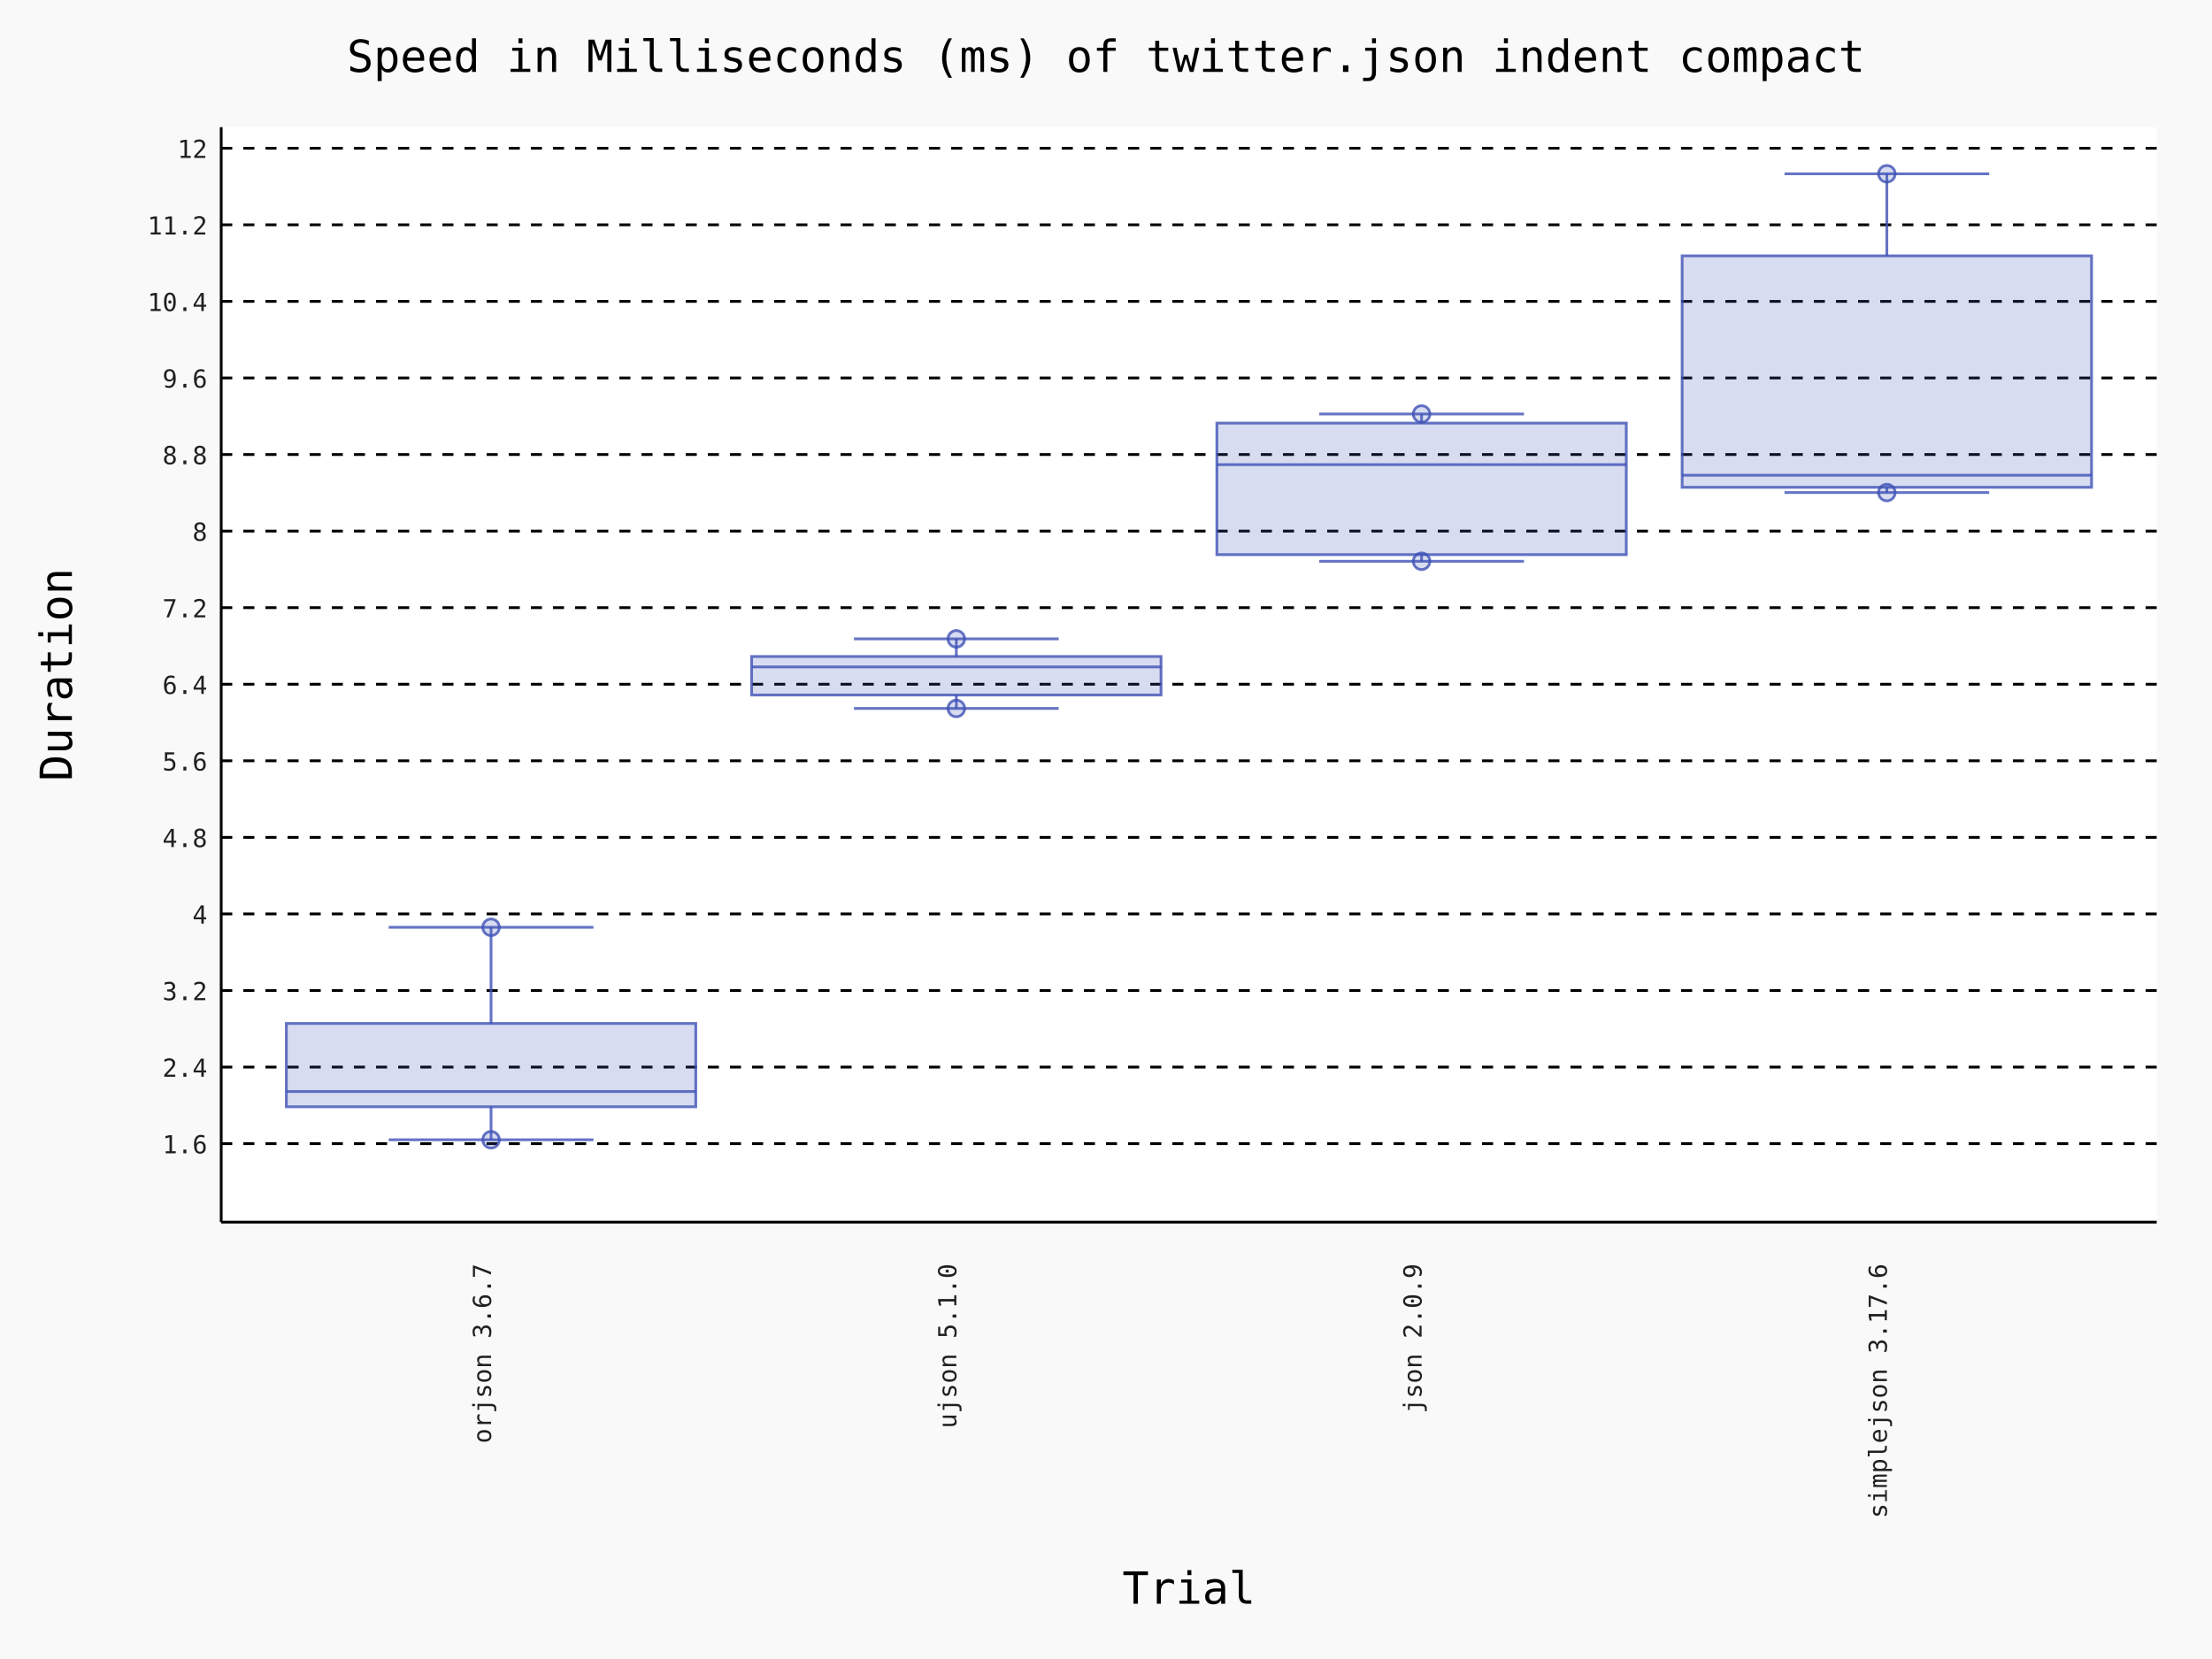
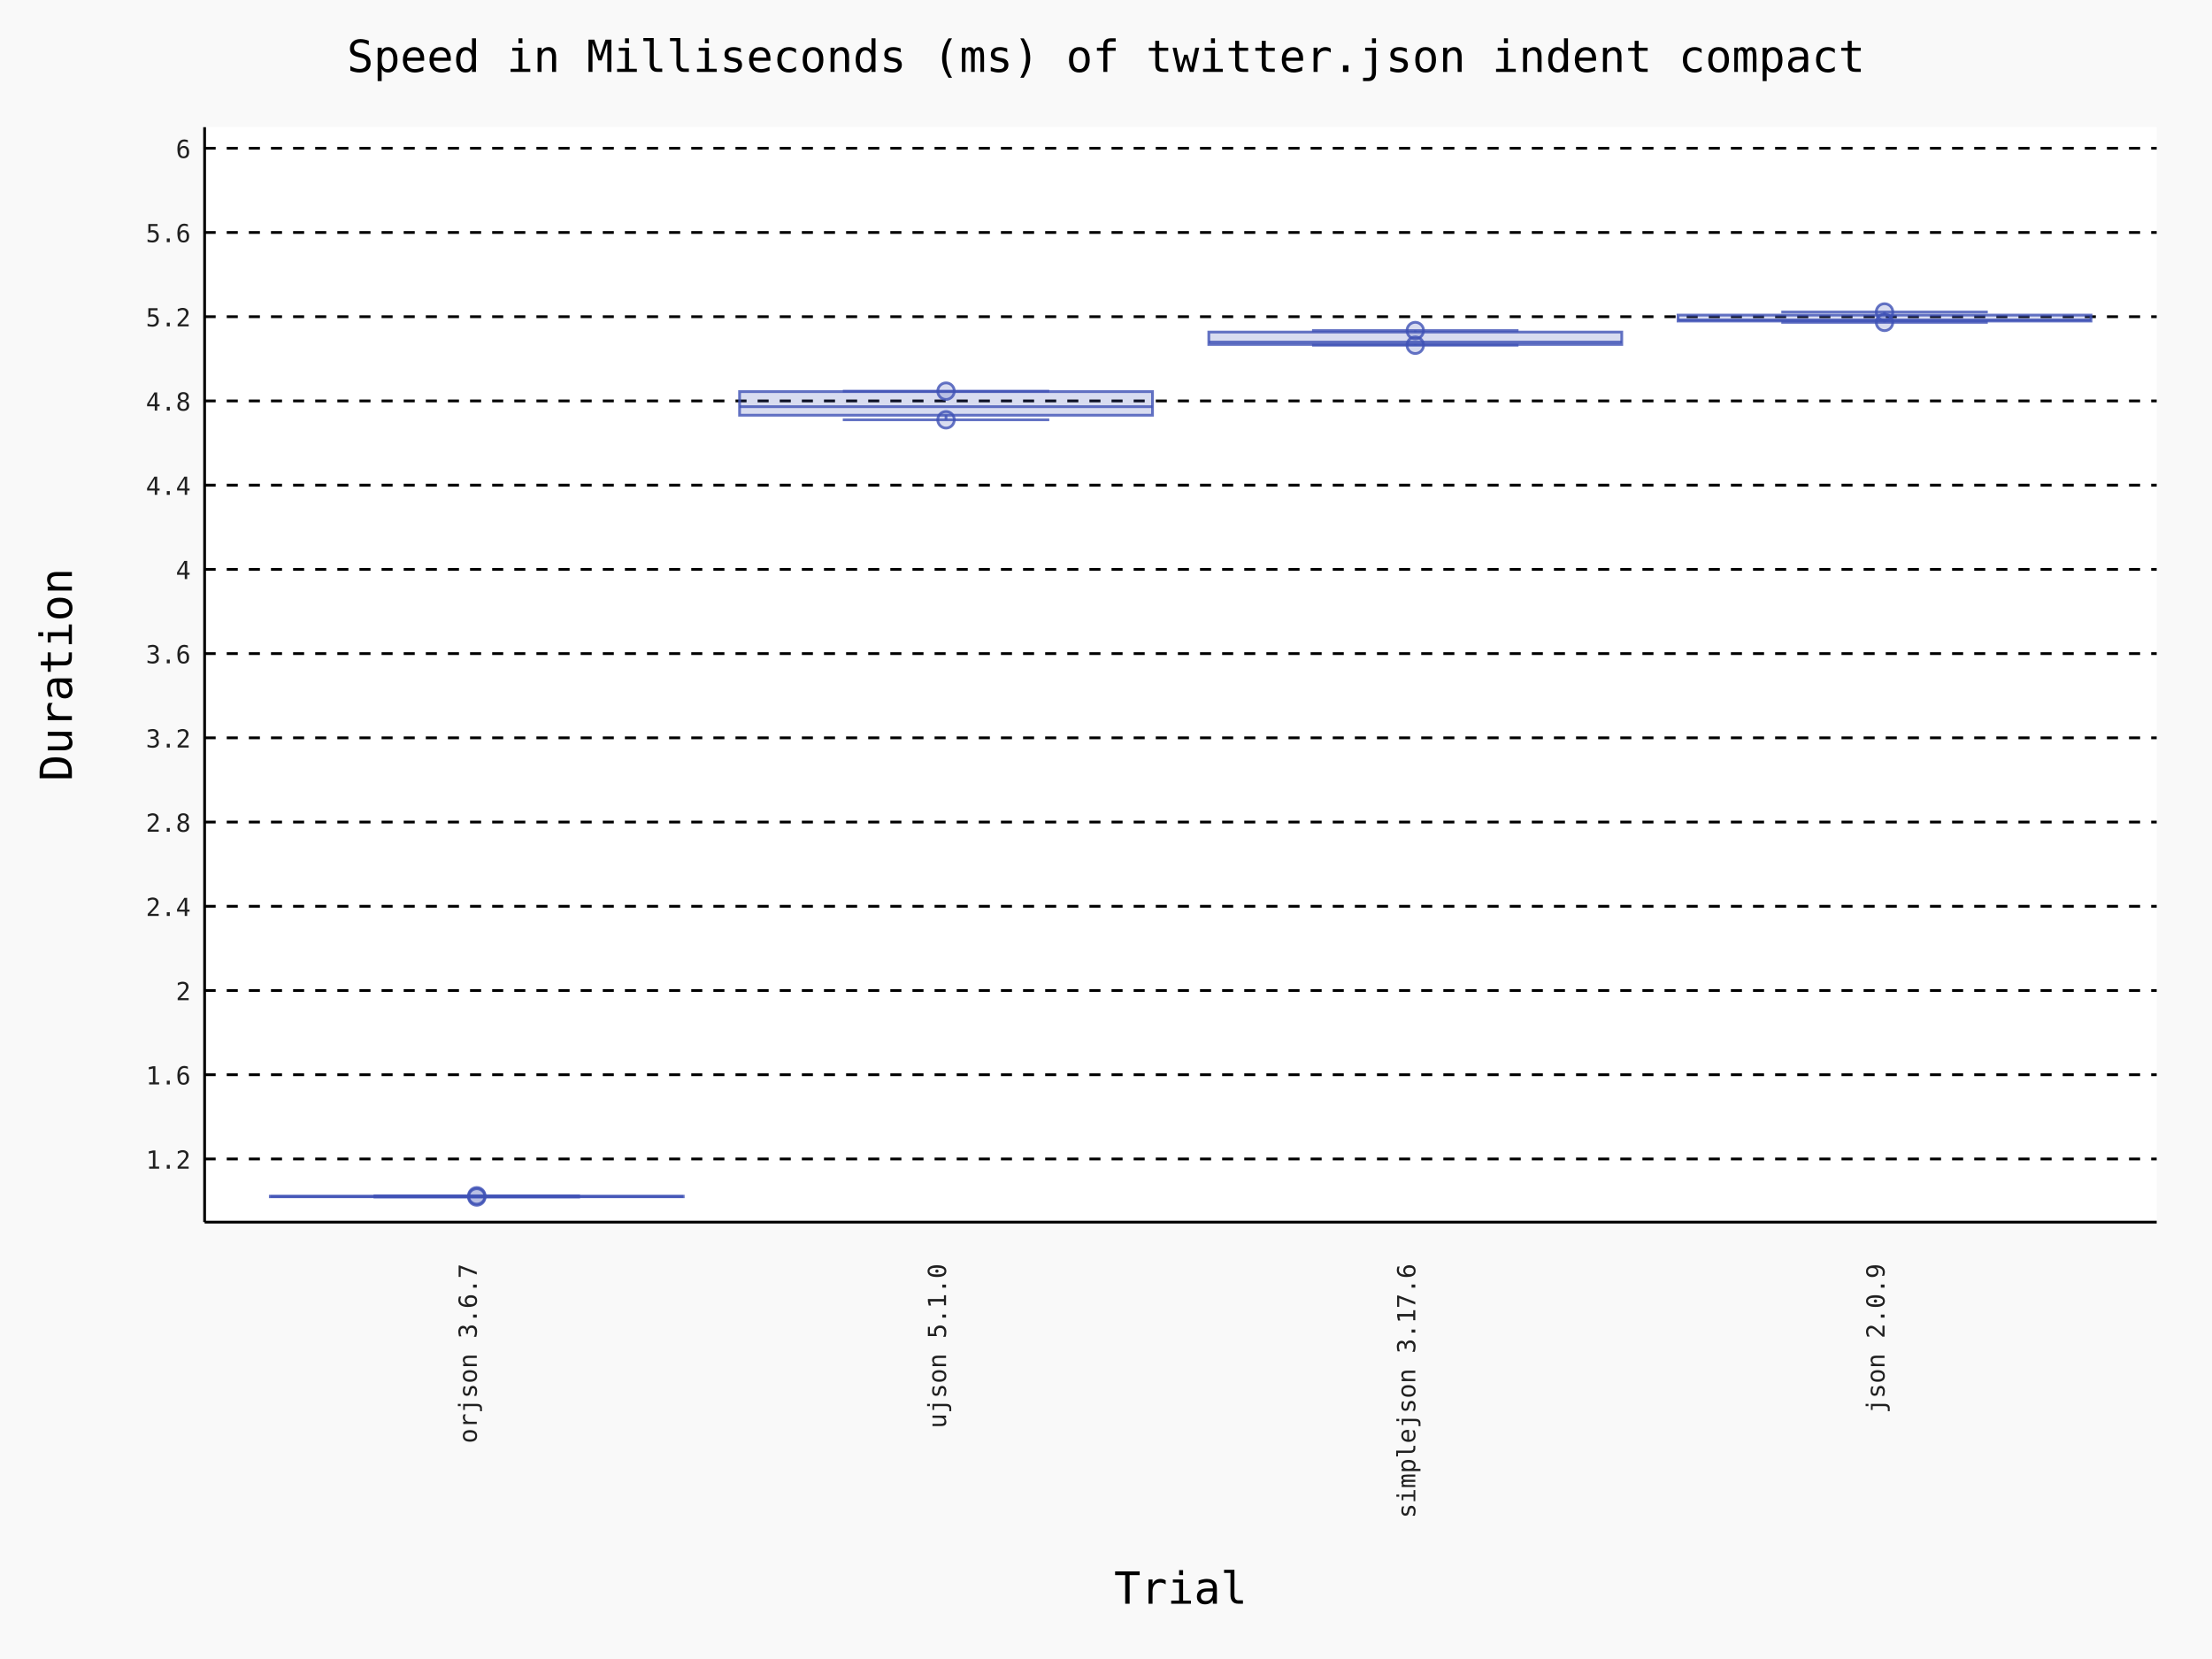
- <svg xmlns="http://www.w3.org/2000/svg" id="chart-dbdc1948-3ccc-4b11-b6f8-00ce50de1c7d" class="pygal-chart" viewBox="0 0 800 600">
+ <svg xmlns="http://www.w3.org/2000/svg" id="chart-8bd24dd1-3107-447c-a00c-c6a6e3fe1ead" class="pygal-chart" viewBox="0 0 800 600">
  <defs>
-     <style type="text/css">#chart-dbdc1948-3ccc-4b11-b6f8-00ce50de1c7d{-webkit-user-select:none;-webkit-font-smoothing:antialiased;font-family:Consolas,"Deja Vu Sans Mono","Bitstream Vera Sans Mono","Courier New",monospace}#chart-dbdc1948-3ccc-4b11-b6f8-00ce50de1c7d .title{font-family:Consolas,"Deja Vu Sans Mono","Bitstream Vera Sans Mono","Courier New",monospace;font-size:16px}#chart-dbdc1948-3ccc-4b11-b6f8-00ce50de1c7d .legends .legend text{font-family:Consolas,"Deja Vu Sans Mono","Bitstream Vera Sans Mono","Courier New",monospace;font-size:14px}#chart-dbdc1948-3ccc-4b11-b6f8-00ce50de1c7d .axis text{font-family:Consolas,"Deja Vu Sans Mono","Bitstream Vera Sans Mono","Courier New",monospace;font-size:10px}#chart-dbdc1948-3ccc-4b11-b6f8-00ce50de1c7d .axis text.major{font-family:Consolas,"Deja Vu Sans Mono","Bitstream Vera Sans Mono","Courier New",monospace;font-size:10px}#chart-dbdc1948-3ccc-4b11-b6f8-00ce50de1c7d .text-overlay text.value{font-family:Consolas,"Deja Vu Sans Mono","Bitstream Vera Sans Mono","Courier New",monospace;font-size:16px}#chart-dbdc1948-3ccc-4b11-b6f8-00ce50de1c7d .text-overlay text.label{font-family:Consolas,"Deja Vu Sans Mono","Bitstream Vera Sans Mono","Courier New",monospace;font-size:10px}#chart-dbdc1948-3ccc-4b11-b6f8-00ce50de1c7d .tooltip{font-family:Consolas,"Deja Vu Sans Mono","Bitstream Vera Sans Mono","Courier New",monospace;font-size:14px}#chart-dbdc1948-3ccc-4b11-b6f8-00ce50de1c7d text.no_data{font-family:Consolas,"Deja Vu Sans Mono","Bitstream Vera Sans Mono","Courier New",monospace;font-size:64px}
- #chart-dbdc1948-3ccc-4b11-b6f8-00ce50de1c7d{background-color:rgba(249,249,249,1)}#chart-dbdc1948-3ccc-4b11-b6f8-00ce50de1c7d path,#chart-dbdc1948-3ccc-4b11-b6f8-00ce50de1c7d line,#chart-dbdc1948-3ccc-4b11-b6f8-00ce50de1c7d rect,#chart-dbdc1948-3ccc-4b11-b6f8-00ce50de1c7d circle{-webkit-transition:150ms;-moz-transition:150ms;transition:150ms}#chart-dbdc1948-3ccc-4b11-b6f8-00ce50de1c7d .graph &gt; .background{fill:rgba(249,249,249,1)}#chart-dbdc1948-3ccc-4b11-b6f8-00ce50de1c7d .plot &gt; .background{fill:rgba(255,255,255,1)}#chart-dbdc1948-3ccc-4b11-b6f8-00ce50de1c7d .graph{fill:rgba(0,0,0,.87)}#chart-dbdc1948-3ccc-4b11-b6f8-00ce50de1c7d text.no_data{fill:rgba(0,0,0,1)}#chart-dbdc1948-3ccc-4b11-b6f8-00ce50de1c7d .title{fill:rgba(0,0,0,1)}#chart-dbdc1948-3ccc-4b11-b6f8-00ce50de1c7d .legends .legend text{fill:rgba(0,0,0,.87)}#chart-dbdc1948-3ccc-4b11-b6f8-00ce50de1c7d .legends .legend:hover text{fill:rgba(0,0,0,1)}#chart-dbdc1948-3ccc-4b11-b6f8-00ce50de1c7d .axis .line{stroke:rgba(0,0,0,1)}#chart-dbdc1948-3ccc-4b11-b6f8-00ce50de1c7d .axis .guide.line{stroke:rgba(0,0,0,.54)}#chart-dbdc1948-3ccc-4b11-b6f8-00ce50de1c7d .axis .major.line{stroke:rgba(0,0,0,.87)}#chart-dbdc1948-3ccc-4b11-b6f8-00ce50de1c7d .axis text.major{fill:rgba(0,0,0,1)}#chart-dbdc1948-3ccc-4b11-b6f8-00ce50de1c7d .axis.y .guides:hover .guide.line,#chart-dbdc1948-3ccc-4b11-b6f8-00ce50de1c7d .line-graph .axis.x .guides:hover .guide.line,#chart-dbdc1948-3ccc-4b11-b6f8-00ce50de1c7d .stackedline-graph .axis.x .guides:hover .guide.line,#chart-dbdc1948-3ccc-4b11-b6f8-00ce50de1c7d .xy-graph .axis.x .guides:hover .guide.line{stroke:rgba(0,0,0,1)}#chart-dbdc1948-3ccc-4b11-b6f8-00ce50de1c7d .axis .guides:hover text{fill:rgba(0,0,0,1)}#chart-dbdc1948-3ccc-4b11-b6f8-00ce50de1c7d .reactive{fill-opacity:.7;stroke-opacity:.8;stroke-width:1}#chart-dbdc1948-3ccc-4b11-b6f8-00ce50de1c7d .ci{stroke:rgba(0,0,0,.87)}#chart-dbdc1948-3ccc-4b11-b6f8-00ce50de1c7d .reactive.active,#chart-dbdc1948-3ccc-4b11-b6f8-00ce50de1c7d .active .reactive{fill-opacity:.8;stroke-opacity:.9;stroke-width:4}#chart-dbdc1948-3ccc-4b11-b6f8-00ce50de1c7d .ci .reactive.active{stroke-width:1.5}#chart-dbdc1948-3ccc-4b11-b6f8-00ce50de1c7d .series text{fill:rgba(0,0,0,1)}#chart-dbdc1948-3ccc-4b11-b6f8-00ce50de1c7d .tooltip rect{fill:rgba(255,255,255,1);stroke:rgba(0,0,0,1);-webkit-transition:opacity 150ms;-moz-transition:opacity 150ms;transition:opacity 150ms}#chart-dbdc1948-3ccc-4b11-b6f8-00ce50de1c7d .tooltip .label{fill:rgba(0,0,0,.87)}#chart-dbdc1948-3ccc-4b11-b6f8-00ce50de1c7d .tooltip .label{fill:rgba(0,0,0,.87)}#chart-dbdc1948-3ccc-4b11-b6f8-00ce50de1c7d .tooltip .legend{font-size:.8em;fill:rgba(0,0,0,.54)}#chart-dbdc1948-3ccc-4b11-b6f8-00ce50de1c7d .tooltip .x_label{font-size:.6em;fill:rgba(0,0,0,1)}#chart-dbdc1948-3ccc-4b11-b6f8-00ce50de1c7d .tooltip .xlink{font-size:.5em;text-decoration:underline}#chart-dbdc1948-3ccc-4b11-b6f8-00ce50de1c7d .tooltip .value{font-size:1.5em}#chart-dbdc1948-3ccc-4b11-b6f8-00ce50de1c7d .bound{font-size:.5em}#chart-dbdc1948-3ccc-4b11-b6f8-00ce50de1c7d .max-value{font-size:.75em;fill:rgba(0,0,0,.54)}#chart-dbdc1948-3ccc-4b11-b6f8-00ce50de1c7d .map-element{fill:rgba(255,255,255,1);stroke:rgba(0,0,0,.54) !important}#chart-dbdc1948-3ccc-4b11-b6f8-00ce50de1c7d .map-element .reactive{fill-opacity:inherit;stroke-opacity:inherit}#chart-dbdc1948-3ccc-4b11-b6f8-00ce50de1c7d .color-0,#chart-dbdc1948-3ccc-4b11-b6f8-00ce50de1c7d .color-0 a:visited{stroke:#3F51B5;fill:#3F51B5}#chart-dbdc1948-3ccc-4b11-b6f8-00ce50de1c7d .color-1,#chart-dbdc1948-3ccc-4b11-b6f8-00ce50de1c7d .color-1 a:visited{stroke:#3F51B5;fill:#3F51B5}#chart-dbdc1948-3ccc-4b11-b6f8-00ce50de1c7d .color-2,#chart-dbdc1948-3ccc-4b11-b6f8-00ce50de1c7d .color-2 a:visited{stroke:#3F51B5;fill:#3F51B5}#chart-dbdc1948-3ccc-4b11-b6f8-00ce50de1c7d .color-3,#chart-dbdc1948-3ccc-4b11-b6f8-00ce50de1c7d .color-3 a:visited{stroke:#3F51B5;fill:#3F51B5}#chart-dbdc1948-3ccc-4b11-b6f8-00ce50de1c7d .text-overlay .color-0 text{fill:black}#chart-dbdc1948-3ccc-4b11-b6f8-00ce50de1c7d .text-overlay .color-1 text{fill:black}#chart-dbdc1948-3ccc-4b11-b6f8-00ce50de1c7d .text-overlay .color-2 text{fill:black}#chart-dbdc1948-3ccc-4b11-b6f8-00ce50de1c7d .text-overlay .color-3 text{fill:black}
- #chart-dbdc1948-3ccc-4b11-b6f8-00ce50de1c7d text.no_data{text-anchor:middle}#chart-dbdc1948-3ccc-4b11-b6f8-00ce50de1c7d .guide.line{fill:none}#chart-dbdc1948-3ccc-4b11-b6f8-00ce50de1c7d .centered{text-anchor:middle}#chart-dbdc1948-3ccc-4b11-b6f8-00ce50de1c7d .title{text-anchor:middle}#chart-dbdc1948-3ccc-4b11-b6f8-00ce50de1c7d .legends .legend text{fill-opacity:1}#chart-dbdc1948-3ccc-4b11-b6f8-00ce50de1c7d .axis.x text{text-anchor:middle}#chart-dbdc1948-3ccc-4b11-b6f8-00ce50de1c7d .axis.x:not(.web) text[transform]{text-anchor:start}#chart-dbdc1948-3ccc-4b11-b6f8-00ce50de1c7d .axis.x:not(.web) text[transform].backwards{text-anchor:end}#chart-dbdc1948-3ccc-4b11-b6f8-00ce50de1c7d .axis.y text{text-anchor:end}#chart-dbdc1948-3ccc-4b11-b6f8-00ce50de1c7d .axis.y text[transform].backwards{text-anchor:start}#chart-dbdc1948-3ccc-4b11-b6f8-00ce50de1c7d .axis.y2 text{text-anchor:start}#chart-dbdc1948-3ccc-4b11-b6f8-00ce50de1c7d .axis.y2 text[transform].backwards{text-anchor:end}#chart-dbdc1948-3ccc-4b11-b6f8-00ce50de1c7d .axis .guide.line{stroke-dasharray:4,4;stroke:black}#chart-dbdc1948-3ccc-4b11-b6f8-00ce50de1c7d .axis .major.guide.line{stroke-dasharray:6,6;stroke:black}#chart-dbdc1948-3ccc-4b11-b6f8-00ce50de1c7d .horizontal .axis.y .guide.line,#chart-dbdc1948-3ccc-4b11-b6f8-00ce50de1c7d .horizontal .axis.y2 .guide.line,#chart-dbdc1948-3ccc-4b11-b6f8-00ce50de1c7d .vertical .axis.x .guide.line{opacity:0}#chart-dbdc1948-3ccc-4b11-b6f8-00ce50de1c7d .horizontal .axis.always_show .guide.line,#chart-dbdc1948-3ccc-4b11-b6f8-00ce50de1c7d .vertical .axis.always_show .guide.line{opacity:1 !important}#chart-dbdc1948-3ccc-4b11-b6f8-00ce50de1c7d .axis.y .guides:hover .guide.line,#chart-dbdc1948-3ccc-4b11-b6f8-00ce50de1c7d .axis.y2 .guides:hover .guide.line,#chart-dbdc1948-3ccc-4b11-b6f8-00ce50de1c7d .axis.x .guides:hover .guide.line{opacity:1}#chart-dbdc1948-3ccc-4b11-b6f8-00ce50de1c7d .axis .guides:hover text{opacity:1}#chart-dbdc1948-3ccc-4b11-b6f8-00ce50de1c7d .nofill{fill:none}#chart-dbdc1948-3ccc-4b11-b6f8-00ce50de1c7d .subtle-fill{fill-opacity:.2}#chart-dbdc1948-3ccc-4b11-b6f8-00ce50de1c7d .dot{stroke-width:1px;fill-opacity:1;stroke-opacity:1}#chart-dbdc1948-3ccc-4b11-b6f8-00ce50de1c7d .dot.active{stroke-width:5px}#chart-dbdc1948-3ccc-4b11-b6f8-00ce50de1c7d .dot.negative{fill:transparent}#chart-dbdc1948-3ccc-4b11-b6f8-00ce50de1c7d text,#chart-dbdc1948-3ccc-4b11-b6f8-00ce50de1c7d tspan{stroke:none !important}#chart-dbdc1948-3ccc-4b11-b6f8-00ce50de1c7d .series text.active{opacity:1}#chart-dbdc1948-3ccc-4b11-b6f8-00ce50de1c7d .tooltip rect{fill-opacity:.95;stroke-width:.5}#chart-dbdc1948-3ccc-4b11-b6f8-00ce50de1c7d .tooltip text{fill-opacity:1}#chart-dbdc1948-3ccc-4b11-b6f8-00ce50de1c7d .showable{visibility:hidden}#chart-dbdc1948-3ccc-4b11-b6f8-00ce50de1c7d .showable.shown{visibility:visible}#chart-dbdc1948-3ccc-4b11-b6f8-00ce50de1c7d .gauge-background{fill:rgba(229,229,229,1);stroke:none}#chart-dbdc1948-3ccc-4b11-b6f8-00ce50de1c7d .bg-lines{stroke:rgba(249,249,249,1);stroke-width:2px}
+     <style type="text/css">#chart-8bd24dd1-3107-447c-a00c-c6a6e3fe1ead{-webkit-user-select:none;-webkit-font-smoothing:antialiased;font-family:Consolas,"Deja Vu Sans Mono","Bitstream Vera Sans Mono","Courier New",monospace}#chart-8bd24dd1-3107-447c-a00c-c6a6e3fe1ead .title{font-family:Consolas,"Deja Vu Sans Mono","Bitstream Vera Sans Mono","Courier New",monospace;font-size:16px}#chart-8bd24dd1-3107-447c-a00c-c6a6e3fe1ead .legends .legend text{font-family:Consolas,"Deja Vu Sans Mono","Bitstream Vera Sans Mono","Courier New",monospace;font-size:14px}#chart-8bd24dd1-3107-447c-a00c-c6a6e3fe1ead .axis text{font-family:Consolas,"Deja Vu Sans Mono","Bitstream Vera Sans Mono","Courier New",monospace;font-size:10px}#chart-8bd24dd1-3107-447c-a00c-c6a6e3fe1ead .axis text.major{font-family:Consolas,"Deja Vu Sans Mono","Bitstream Vera Sans Mono","Courier New",monospace;font-size:10px}#chart-8bd24dd1-3107-447c-a00c-c6a6e3fe1ead .text-overlay text.value{font-family:Consolas,"Deja Vu Sans Mono","Bitstream Vera Sans Mono","Courier New",monospace;font-size:16px}#chart-8bd24dd1-3107-447c-a00c-c6a6e3fe1ead .text-overlay text.label{font-family:Consolas,"Deja Vu Sans Mono","Bitstream Vera Sans Mono","Courier New",monospace;font-size:10px}#chart-8bd24dd1-3107-447c-a00c-c6a6e3fe1ead .tooltip{font-family:Consolas,"Deja Vu Sans Mono","Bitstream Vera Sans Mono","Courier New",monospace;font-size:14px}#chart-8bd24dd1-3107-447c-a00c-c6a6e3fe1ead text.no_data{font-family:Consolas,"Deja Vu Sans Mono","Bitstream Vera Sans Mono","Courier New",monospace;font-size:64px}
+ #chart-8bd24dd1-3107-447c-a00c-c6a6e3fe1ead{background-color:rgba(249,249,249,1)}#chart-8bd24dd1-3107-447c-a00c-c6a6e3fe1ead path,#chart-8bd24dd1-3107-447c-a00c-c6a6e3fe1ead line,#chart-8bd24dd1-3107-447c-a00c-c6a6e3fe1ead rect,#chart-8bd24dd1-3107-447c-a00c-c6a6e3fe1ead circle{-webkit-transition:150ms;-moz-transition:150ms;transition:150ms}#chart-8bd24dd1-3107-447c-a00c-c6a6e3fe1ead .graph &gt; .background{fill:rgba(249,249,249,1)}#chart-8bd24dd1-3107-447c-a00c-c6a6e3fe1ead .plot &gt; .background{fill:rgba(255,255,255,1)}#chart-8bd24dd1-3107-447c-a00c-c6a6e3fe1ead .graph{fill:rgba(0,0,0,.87)}#chart-8bd24dd1-3107-447c-a00c-c6a6e3fe1ead text.no_data{fill:rgba(0,0,0,1)}#chart-8bd24dd1-3107-447c-a00c-c6a6e3fe1ead .title{fill:rgba(0,0,0,1)}#chart-8bd24dd1-3107-447c-a00c-c6a6e3fe1ead .legends .legend text{fill:rgba(0,0,0,.87)}#chart-8bd24dd1-3107-447c-a00c-c6a6e3fe1ead .legends .legend:hover text{fill:rgba(0,0,0,1)}#chart-8bd24dd1-3107-447c-a00c-c6a6e3fe1ead .axis .line{stroke:rgba(0,0,0,1)}#chart-8bd24dd1-3107-447c-a00c-c6a6e3fe1ead .axis .guide.line{stroke:rgba(0,0,0,.54)}#chart-8bd24dd1-3107-447c-a00c-c6a6e3fe1ead .axis .major.line{stroke:rgba(0,0,0,.87)}#chart-8bd24dd1-3107-447c-a00c-c6a6e3fe1ead .axis text.major{fill:rgba(0,0,0,1)}#chart-8bd24dd1-3107-447c-a00c-c6a6e3fe1ead .axis.y .guides:hover .guide.line,#chart-8bd24dd1-3107-447c-a00c-c6a6e3fe1ead .line-graph .axis.x .guides:hover .guide.line,#chart-8bd24dd1-3107-447c-a00c-c6a6e3fe1ead .stackedline-graph .axis.x .guides:hover .guide.line,#chart-8bd24dd1-3107-447c-a00c-c6a6e3fe1ead .xy-graph .axis.x .guides:hover .guide.line{stroke:rgba(0,0,0,1)}#chart-8bd24dd1-3107-447c-a00c-c6a6e3fe1ead .axis .guides:hover text{fill:rgba(0,0,0,1)}#chart-8bd24dd1-3107-447c-a00c-c6a6e3fe1ead .reactive{fill-opacity:.7;stroke-opacity:.8;stroke-width:1}#chart-8bd24dd1-3107-447c-a00c-c6a6e3fe1ead .ci{stroke:rgba(0,0,0,.87)}#chart-8bd24dd1-3107-447c-a00c-c6a6e3fe1ead .reactive.active,#chart-8bd24dd1-3107-447c-a00c-c6a6e3fe1ead .active .reactive{fill-opacity:.8;stroke-opacity:.9;stroke-width:4}#chart-8bd24dd1-3107-447c-a00c-c6a6e3fe1ead .ci .reactive.active{stroke-width:1.5}#chart-8bd24dd1-3107-447c-a00c-c6a6e3fe1ead .series text{fill:rgba(0,0,0,1)}#chart-8bd24dd1-3107-447c-a00c-c6a6e3fe1ead .tooltip rect{fill:rgba(255,255,255,1);stroke:rgba(0,0,0,1);-webkit-transition:opacity 150ms;-moz-transition:opacity 150ms;transition:opacity 150ms}#chart-8bd24dd1-3107-447c-a00c-c6a6e3fe1ead .tooltip .label{fill:rgba(0,0,0,.87)}#chart-8bd24dd1-3107-447c-a00c-c6a6e3fe1ead .tooltip .label{fill:rgba(0,0,0,.87)}#chart-8bd24dd1-3107-447c-a00c-c6a6e3fe1ead .tooltip .legend{font-size:.8em;fill:rgba(0,0,0,.54)}#chart-8bd24dd1-3107-447c-a00c-c6a6e3fe1ead .tooltip .x_label{font-size:.6em;fill:rgba(0,0,0,1)}#chart-8bd24dd1-3107-447c-a00c-c6a6e3fe1ead .tooltip .xlink{font-size:.5em;text-decoration:underline}#chart-8bd24dd1-3107-447c-a00c-c6a6e3fe1ead .tooltip .value{font-size:1.5em}#chart-8bd24dd1-3107-447c-a00c-c6a6e3fe1ead .bound{font-size:.5em}#chart-8bd24dd1-3107-447c-a00c-c6a6e3fe1ead .max-value{font-size:.75em;fill:rgba(0,0,0,.54)}#chart-8bd24dd1-3107-447c-a00c-c6a6e3fe1ead .map-element{fill:rgba(255,255,255,1);stroke:rgba(0,0,0,.54) !important}#chart-8bd24dd1-3107-447c-a00c-c6a6e3fe1ead .map-element .reactive{fill-opacity:inherit;stroke-opacity:inherit}#chart-8bd24dd1-3107-447c-a00c-c6a6e3fe1ead .color-0,#chart-8bd24dd1-3107-447c-a00c-c6a6e3fe1ead .color-0 a:visited{stroke:#3F51B5;fill:#3F51B5}#chart-8bd24dd1-3107-447c-a00c-c6a6e3fe1ead .color-1,#chart-8bd24dd1-3107-447c-a00c-c6a6e3fe1ead .color-1 a:visited{stroke:#3F51B5;fill:#3F51B5}#chart-8bd24dd1-3107-447c-a00c-c6a6e3fe1ead .color-2,#chart-8bd24dd1-3107-447c-a00c-c6a6e3fe1ead .color-2 a:visited{stroke:#3F51B5;fill:#3F51B5}#chart-8bd24dd1-3107-447c-a00c-c6a6e3fe1ead .color-3,#chart-8bd24dd1-3107-447c-a00c-c6a6e3fe1ead .color-3 a:visited{stroke:#3F51B5;fill:#3F51B5}#chart-8bd24dd1-3107-447c-a00c-c6a6e3fe1ead .text-overlay .color-0 text{fill:black}#chart-8bd24dd1-3107-447c-a00c-c6a6e3fe1ead .text-overlay .color-1 text{fill:black}#chart-8bd24dd1-3107-447c-a00c-c6a6e3fe1ead .text-overlay .color-2 text{fill:black}#chart-8bd24dd1-3107-447c-a00c-c6a6e3fe1ead .text-overlay .color-3 text{fill:black}
+ #chart-8bd24dd1-3107-447c-a00c-c6a6e3fe1ead text.no_data{text-anchor:middle}#chart-8bd24dd1-3107-447c-a00c-c6a6e3fe1ead .guide.line{fill:none}#chart-8bd24dd1-3107-447c-a00c-c6a6e3fe1ead .centered{text-anchor:middle}#chart-8bd24dd1-3107-447c-a00c-c6a6e3fe1ead .title{text-anchor:middle}#chart-8bd24dd1-3107-447c-a00c-c6a6e3fe1ead .legends .legend text{fill-opacity:1}#chart-8bd24dd1-3107-447c-a00c-c6a6e3fe1ead .axis.x text{text-anchor:middle}#chart-8bd24dd1-3107-447c-a00c-c6a6e3fe1ead .axis.x:not(.web) text[transform]{text-anchor:start}#chart-8bd24dd1-3107-447c-a00c-c6a6e3fe1ead .axis.x:not(.web) text[transform].backwards{text-anchor:end}#chart-8bd24dd1-3107-447c-a00c-c6a6e3fe1ead .axis.y text{text-anchor:end}#chart-8bd24dd1-3107-447c-a00c-c6a6e3fe1ead .axis.y text[transform].backwards{text-anchor:start}#chart-8bd24dd1-3107-447c-a00c-c6a6e3fe1ead .axis.y2 text{text-anchor:start}#chart-8bd24dd1-3107-447c-a00c-c6a6e3fe1ead .axis.y2 text[transform].backwards{text-anchor:end}#chart-8bd24dd1-3107-447c-a00c-c6a6e3fe1ead .axis .guide.line{stroke-dasharray:4,4;stroke:black}#chart-8bd24dd1-3107-447c-a00c-c6a6e3fe1ead .axis .major.guide.line{stroke-dasharray:6,6;stroke:black}#chart-8bd24dd1-3107-447c-a00c-c6a6e3fe1ead .horizontal .axis.y .guide.line,#chart-8bd24dd1-3107-447c-a00c-c6a6e3fe1ead .horizontal .axis.y2 .guide.line,#chart-8bd24dd1-3107-447c-a00c-c6a6e3fe1ead .vertical .axis.x .guide.line{opacity:0}#chart-8bd24dd1-3107-447c-a00c-c6a6e3fe1ead .horizontal .axis.always_show .guide.line,#chart-8bd24dd1-3107-447c-a00c-c6a6e3fe1ead .vertical .axis.always_show .guide.line{opacity:1 !important}#chart-8bd24dd1-3107-447c-a00c-c6a6e3fe1ead .axis.y .guides:hover .guide.line,#chart-8bd24dd1-3107-447c-a00c-c6a6e3fe1ead .axis.y2 .guides:hover .guide.line,#chart-8bd24dd1-3107-447c-a00c-c6a6e3fe1ead .axis.x .guides:hover .guide.line{opacity:1}#chart-8bd24dd1-3107-447c-a00c-c6a6e3fe1ead .axis .guides:hover text{opacity:1}#chart-8bd24dd1-3107-447c-a00c-c6a6e3fe1ead .nofill{fill:none}#chart-8bd24dd1-3107-447c-a00c-c6a6e3fe1ead .subtle-fill{fill-opacity:.2}#chart-8bd24dd1-3107-447c-a00c-c6a6e3fe1ead .dot{stroke-width:1px;fill-opacity:1;stroke-opacity:1}#chart-8bd24dd1-3107-447c-a00c-c6a6e3fe1ead .dot.active{stroke-width:5px}#chart-8bd24dd1-3107-447c-a00c-c6a6e3fe1ead .dot.negative{fill:transparent}#chart-8bd24dd1-3107-447c-a00c-c6a6e3fe1ead text,#chart-8bd24dd1-3107-447c-a00c-c6a6e3fe1ead tspan{stroke:none !important}#chart-8bd24dd1-3107-447c-a00c-c6a6e3fe1ead .series text.active{opacity:1}#chart-8bd24dd1-3107-447c-a00c-c6a6e3fe1ead .tooltip rect{fill-opacity:.95;stroke-width:.5}#chart-8bd24dd1-3107-447c-a00c-c6a6e3fe1ead .tooltip text{fill-opacity:1}#chart-8bd24dd1-3107-447c-a00c-c6a6e3fe1ead .showable{visibility:hidden}#chart-8bd24dd1-3107-447c-a00c-c6a6e3fe1ead .showable.shown{visibility:visible}#chart-8bd24dd1-3107-447c-a00c-c6a6e3fe1ead .gauge-background{fill:rgba(229,229,229,1);stroke:none}#chart-8bd24dd1-3107-447c-a00c-c6a6e3fe1ead .bg-lines{stroke:rgba(249,249,249,1);stroke-width:2px}
.tooltip .value{font-size:1em !important}.axis text{font-size:9px !important}</style>
  </defs>
  <g class="graph custombox-graph vertical">
    <rect x="0" y="0" width="800" height="600" class="background" />
-     <g transform="translate(80, 46)" class="plot">
-       <rect x="0" y="0" width="700.0" height="396.0" class="background" />
+     <g transform="translate(74, 46)" class="plot">
+       <rect x="0" y="0" width="706.0" height="396.0" class="background" />
      <g class="axis y always_show">
-         <path d="M0 396 h700" class="line" />
+         <path d="M0 396 h706" class="line" />
        <g class="guides">
-           <path d="M0 367.615 h700" class="guide line" />
-           <text x="-5" y="371.115" class="">1.6</text>
+           <path d="M0 373.154 h706" class="guide line" />
+           <text x="-5" y="376.654" class="">1.2</text>
        </g>
        <g class="guides">
-           <path d="M0 339.923 h700" class="guide line" />
-           <text x="-5" y="343.423" class="">2.4</text>
+           <path d="M0 342.692 h706" class="guide line" />
+           <text x="-5" y="346.192" class="">1.6</text>
        </g>
        <g class="guides">
-           <path d="M0 312.231 h700" class="guide line" />
-           <text x="-5" y="315.731" class="">3.2</text>
+           <path d="M0 312.231 h706" class="guide line" />
+           <text x="-5" y="315.731" class="">2</text>
        </g>
        <g class="guides">
-           <path d="M0 284.538 h700" class="guide line" />
-           <text x="-5" y="288.038" class="">4</text>
+           <path d="M0 281.769 h706" class="guide line" />
+           <text x="-5" y="285.269" class="">2.4</text>
        </g>
        <g class="guides">
-           <path d="M0 256.846 h700" class="guide line" />
-           <text x="-5" y="260.346" class="">4.8</text>
+           <path d="M0 251.308 h706" class="guide line" />
+           <text x="-5" y="254.808" class="">2.8</text>
        </g>
        <g class="guides">
-           <path d="M0 229.154 h700" class="guide line" />
-           <text x="-5" y="232.654" class="">5.6</text>
+           <path d="M0 220.846 h706" class="guide line" />
+           <text x="-5" y="224.346" class="">3.2</text>
        </g>
        <g class="guides">
-           <path d="M0 201.462 h700" class="guide line" />
-           <text x="-5" y="204.962" class="">6.4</text>
+           <path d="M0 190.385 h706" class="guide line" />
+           <text x="-5" y="193.885" class="">3.6</text>
        </g>
        <g class="guides">
-           <path d="M0 173.769 h700" class="guide line" />
-           <text x="-5" y="177.269" class="">7.2</text>
+           <path d="M0 159.923 h706" class="guide line" />
+           <text x="-5" y="163.423" class="">4</text>
        </g>
        <g class="guides">
-           <path d="M0 146.077 h700" class="guide line" />
-           <text x="-5" y="149.577" class="">8</text>
+           <path d="M0 129.462 h706" class="guide line" />
+           <text x="-5" y="132.962" class="">4.4</text>
        </g>
        <g class="guides">
-           <path d="M0 118.385 h700" class="guide line" />
-           <text x="-5" y="121.885" class="">8.8</text>
+           <path d="M0 99 h706" class="guide line" />
+           <text x="-5" y="102.5" class="">4.8</text>
        </g>
        <g class="guides">
-           <path d="M0 90.692 h700" class="guide line" />
-           <text x="-5" y="94.192" class="">9.6</text>
+           <path d="M0 68.538 h706" class="guide line" />
+           <text x="-5" y="72.038" class="">5.2</text>
        </g>
        <g class="guides">
-           <path d="M0 63 h700" class="guide line" />
-           <text x="-5" y="66.5" class="">10.4</text>
+           <path d="M0 38.077 h706" class="guide line" />
+           <text x="-5" y="41.577" class="">5.6</text>
        </g>
        <g class="guides">
-           <path d="M0 35.308 h700" class="guide line" />
-           <text x="-5" y="38.808" class="">11.2</text>
-         </g>
-         <g class="guides">
-           <path d="M0 7.615 h700" class="guide line" />
-           <text x="-5" y="11.115" class="">12</text>
+           <path d="M0 7.615 h706" class="guide line" />
+           <text x="-5" y="11.115" class="">6</text>
        </g>
      </g>
      <g class="axis x">
        <path d="M0 0 v396" class="line" />
        <g class="guides">
-           <path d="M97.596 0 v396" class="guide line" />
-           <text x="97.596" y="411.0" class="backwards" transform="rotate(270 97.59615 411)">orjson 3.6.7</text>
+           <path d="M98.433 0 v396" class="guide line" />
+           <text x="98.433" y="411.0" class="backwards" transform="rotate(270 98.43269 411)">orjson 3.6.7</text>
        </g>
        <g class="guides">
-           <path d="M265.865 0 v396" class="guide line" />
-           <text x="265.865" y="411.0" class="backwards" transform="rotate(270 265.8654 411)">ujson 5.1.0</text>
+           <path d="M268.144 0 v396" class="guide line" />
+           <text x="268.144" y="411.0" class="backwards" transform="rotate(270 268.1442 411)">ujson 5.1.0</text>
        </g>
        <g class="guides">
-           <path d="M434.135 0 v396" class="guide line" />
-           <text x="434.135" y="411.0" class="backwards" transform="rotate(270 434.1346 411)">json 2.0.9</text>
+           <path d="M437.856 0 v396" class="guide line" />
+           <text x="437.856" y="411.0" class="backwards" transform="rotate(270 437.8558 411)">simplejson 3.17.6</text>
        </g>
        <g class="guides">
-           <path d="M602.404 0 v396" class="guide line" />
-           <text x="602.404" y="411.0" class="backwards" transform="rotate(270 602.4038 411)">simplejson 3.17.6</text>
+           <path d="M607.567 0 v396" class="guide line" />
+           <text x="607.567" y="411.0" class="backwards" transform="rotate(270 607.5673 411)">json 2.0.9</text>
        </g>
      </g>
      <g class="series serie-0 color-0">
        <g class="boxes">
          <g class="box">
-             <path stroke-width="3" d="M60.577 366.213 L134.615 366.213" class="reactive tooltip-trigger" />
-             <path stroke-width="3" d="M23.558 348.76 L171.635 348.76" class="reactive tooltip-trigger" />
-             <path stroke-width="3" d="M60.577 289.371 L134.615 289.371" class="reactive tooltip-trigger" />
-             <path stroke-width="2" d="M97.596 366.213 L97.596 354.281" class="reactive tooltip-trigger" />
-             <path stroke-width="2" d="M97.596 289.371 L97.596 324.14" class="reactive tooltip-trigger" />
-             <rect x="23.558" y="324.14" height="30.141" width="148.077" class="subtle-fill reactive tooltip-trigger" />
-             <circle cx="97.596" cy="366.213" r="3" class="subtle-fill reactive tooltip-trigger" />
-             <circle cx="97.596" cy="289.371" r="3" class="subtle-fill reactive tooltip-trigger" />
+             <path stroke-width="3" d="M61.096 386.92 L135.769 386.92" class="reactive tooltip-trigger" />
+             <path stroke-width="3" d="M23.76 386.743 L173.106 386.743" class="reactive tooltip-trigger" />
+             <path stroke-width="3" d="M61.096 386.476 L135.769 386.476" class="reactive tooltip-trigger" />
+             <path stroke-width="2" d="M98.433 386.92 L98.433 386.826" class="reactive tooltip-trigger" />
+             <path stroke-width="2" d="M98.433 386.476 L98.433 386.622" class="reactive tooltip-trigger" />
+             <rect x="23.76" y="386.622" height="0.204" width="149.346" class="subtle-fill reactive tooltip-trigger" />
+             <circle cx="98.433" cy="386.92" r="3" class="subtle-fill reactive tooltip-trigger" />
+             <circle cx="98.433" cy="386.476" r="3" class="subtle-fill reactive tooltip-trigger" />
          </g>
        </g>
      </g>
      <g class="series serie-1 color-1">
        <g class="boxes">
          <g class="box">
-             <path stroke-width="3" d="M228.846 210.222 L302.885 210.222" class="reactive tooltip-trigger" />
-             <path stroke-width="3" d="M191.827 195.202 L339.904 195.202" class="reactive tooltip-trigger" />
-             <path stroke-width="3" d="M228.846 185.055 L302.885 185.055" class="reactive tooltip-trigger" />
-             <path stroke-width="2" d="M265.865 210.222 L265.865 205.361" class="reactive tooltip-trigger" />
-             <path stroke-width="2" d="M265.865 185.055 L265.865 191.429" class="reactive tooltip-trigger" />
-             <rect x="191.827" y="191.429" height="13.932" width="148.077" class="subtle-fill reactive tooltip-trigger" />
-             <circle cx="265.865" cy="210.222" r="3" class="subtle-fill reactive tooltip-trigger" />
-             <circle cx="265.865" cy="185.055" r="3" class="subtle-fill reactive tooltip-trigger" />
+             <path stroke-width="3" d="M230.808 105.826 L305.481 105.826" class="reactive tooltip-trigger" />
+             <path stroke-width="3" d="M193.471 101.08 L342.817 101.08" class="reactive tooltip-trigger" />
+             <path stroke-width="3" d="M230.808 95.472 L305.481 95.472" class="reactive tooltip-trigger" />
+             <path stroke-width="2" d="M268.144 105.826 L268.144 104.173" class="reactive tooltip-trigger" />
+             <path stroke-width="2" d="M268.144 95.472 L268.144 95.629" class="reactive tooltip-trigger" />
+             <rect x="193.471" y="95.629" height="8.544" width="149.346" class="subtle-fill reactive tooltip-trigger" />
+             <circle cx="268.144" cy="105.826" r="3" class="subtle-fill reactive tooltip-trigger" />
+             <circle cx="268.144" cy="95.472" r="3" class="subtle-fill reactive tooltip-trigger" />
          </g>
        </g>
      </g>
      <g class="series serie-2 color-2">
        <g class="boxes">
          <g class="box">
-             <path stroke-width="3" d="M397.115 156.995 L471.154 156.995" class="reactive tooltip-trigger" />
-             <path stroke-width="3" d="M360.096 122.042 L508.173 122.042" class="reactive tooltip-trigger" />
-             <path stroke-width="3" d="M397.115 103.727 L471.154 103.727" class="reactive tooltip-trigger" />
-             <path stroke-width="2" d="M434.135 156.995 L434.135 154.597" class="reactive tooltip-trigger" />
-             <path stroke-width="2" d="M434.135 103.727 L434.135 107.018" class="reactive tooltip-trigger" />
-             <rect x="360.096" y="107.018" height="47.579" width="148.077" class="subtle-fill reactive tooltip-trigger" />
-             <circle cx="434.135" cy="156.995" r="3" class="subtle-fill reactive tooltip-trigger" />
-             <circle cx="434.135" cy="103.727" r="3" class="subtle-fill reactive tooltip-trigger" />
+             <path stroke-width="3" d="M400.519 78.854 L475.192 78.854" class="reactive tooltip-trigger" />
+             <path stroke-width="3" d="M363.183 77.716 L512.529 77.716" class="reactive tooltip-trigger" />
+             <path stroke-width="3" d="M400.519 73.555 L475.192 73.555" class="reactive tooltip-trigger" />
+             <path stroke-width="2" d="M437.856 78.854 L437.856 78.579" class="reactive tooltip-trigger" />
+             <path stroke-width="2" d="M437.856 73.555 L437.856 74.092" class="reactive tooltip-trigger" />
+             <rect x="363.183" y="74.092" height="4.487" width="149.346" class="subtle-fill reactive tooltip-trigger" />
+             <circle cx="437.856" cy="78.854" r="3" class="subtle-fill reactive tooltip-trigger" />
+             <circle cx="437.856" cy="73.555" r="3" class="subtle-fill reactive tooltip-trigger" />
          </g>
        </g>
      </g>
      <g class="series serie-3 color-3">
        <g class="boxes">
          <g class="box">
-             <path stroke-width="3" d="M565.385 132.132 L639.423 132.132" class="reactive tooltip-trigger" />
-             <path stroke-width="3" d="M528.365 125.871 L676.442 125.871" class="reactive tooltip-trigger" />
-             <path stroke-width="3" d="M565.385 16.861 L639.423 16.861" class="reactive tooltip-trigger" />
-             <path stroke-width="2" d="M602.404 132.132 L602.404 130.245" class="reactive tooltip-trigger" />
-             <path stroke-width="2" d="M602.404 16.861 L602.404 46.524" class="reactive tooltip-trigger" />
-             <rect x="528.365" y="46.524" height="83.721" width="148.077" class="subtle-fill reactive tooltip-trigger" />
-             <circle cx="602.404" cy="132.132" r="3" class="subtle-fill reactive tooltip-trigger" />
-             <circle cx="602.404" cy="16.861" r="3" class="subtle-fill reactive tooltip-trigger" />
+             <path stroke-width="3" d="M570.231 70.586 L644.904 70.586" class="reactive tooltip-trigger" />
+             <path stroke-width="3" d="M532.894 69.724 L682.24 69.724" class="reactive tooltip-trigger" />
+             <path stroke-width="3" d="M570.231 66.842 L644.904 66.842" class="reactive tooltip-trigger" />
+             <path stroke-width="2" d="M607.567 70.586 L607.567 70.112" class="reactive tooltip-trigger" />
+             <path stroke-width="2" d="M607.567 66.842 L607.567 67.954" class="reactive tooltip-trigger" />
+             <rect x="532.894" y="67.954" height="2.158" width="149.346" class="subtle-fill reactive tooltip-trigger" />
+             <circle cx="607.567" cy="70.586" r="3" class="subtle-fill reactive tooltip-trigger" />
+             <circle cx="607.567" cy="66.842" r="3" class="subtle-fill reactive tooltip-trigger" />
          </g>
        </g>
      </g>
    </g>
    <g class="titles">
      <text x="400.0" y="26" class="title plot_title">Speed in Milliseconds (ms) of twitter.json indent compact</text>
-       <text x="430.0" y="580.0" class="title">Trial</text>
+       <text x="427.0" y="580.0" class="title">Trial</text>
      <text x="0" y="270.0" class="title" transform="rotate(-90 0 244)">Duration</text>
    </g>
-     <g transform="translate(80, 46)" class="plot overlay">
+     <g transform="translate(74, 46)" class="plot overlay">
      <g class="series serie-0 color-0" />
      <g class="series serie-1 color-1" />
      <g class="series serie-2 color-2" />
      <g class="series serie-3 color-3" />
    </g>
-     <g transform="translate(80, 46)" class="plot text-overlay">
+     <g transform="translate(74, 46)" class="plot text-overlay">
      <g class="series serie-0 color-0" />
      <g class="series serie-1 color-1" />
      <g class="series serie-2 color-2" />
      <g class="series serie-3 color-3" />
    </g>
-     <g transform="translate(80, 46)" class="plot tooltip-overlay">
+     <g transform="translate(74, 46)" class="plot tooltip-overlay">
      <g transform="translate(0 0)" style="opacity: 0" class="tooltip">
        <rect rx="0" ry="0" width="0" height="0" class="tooltip-box" />
        <g class="text" />
      </g>
    </g>
  </g>
</svg>
